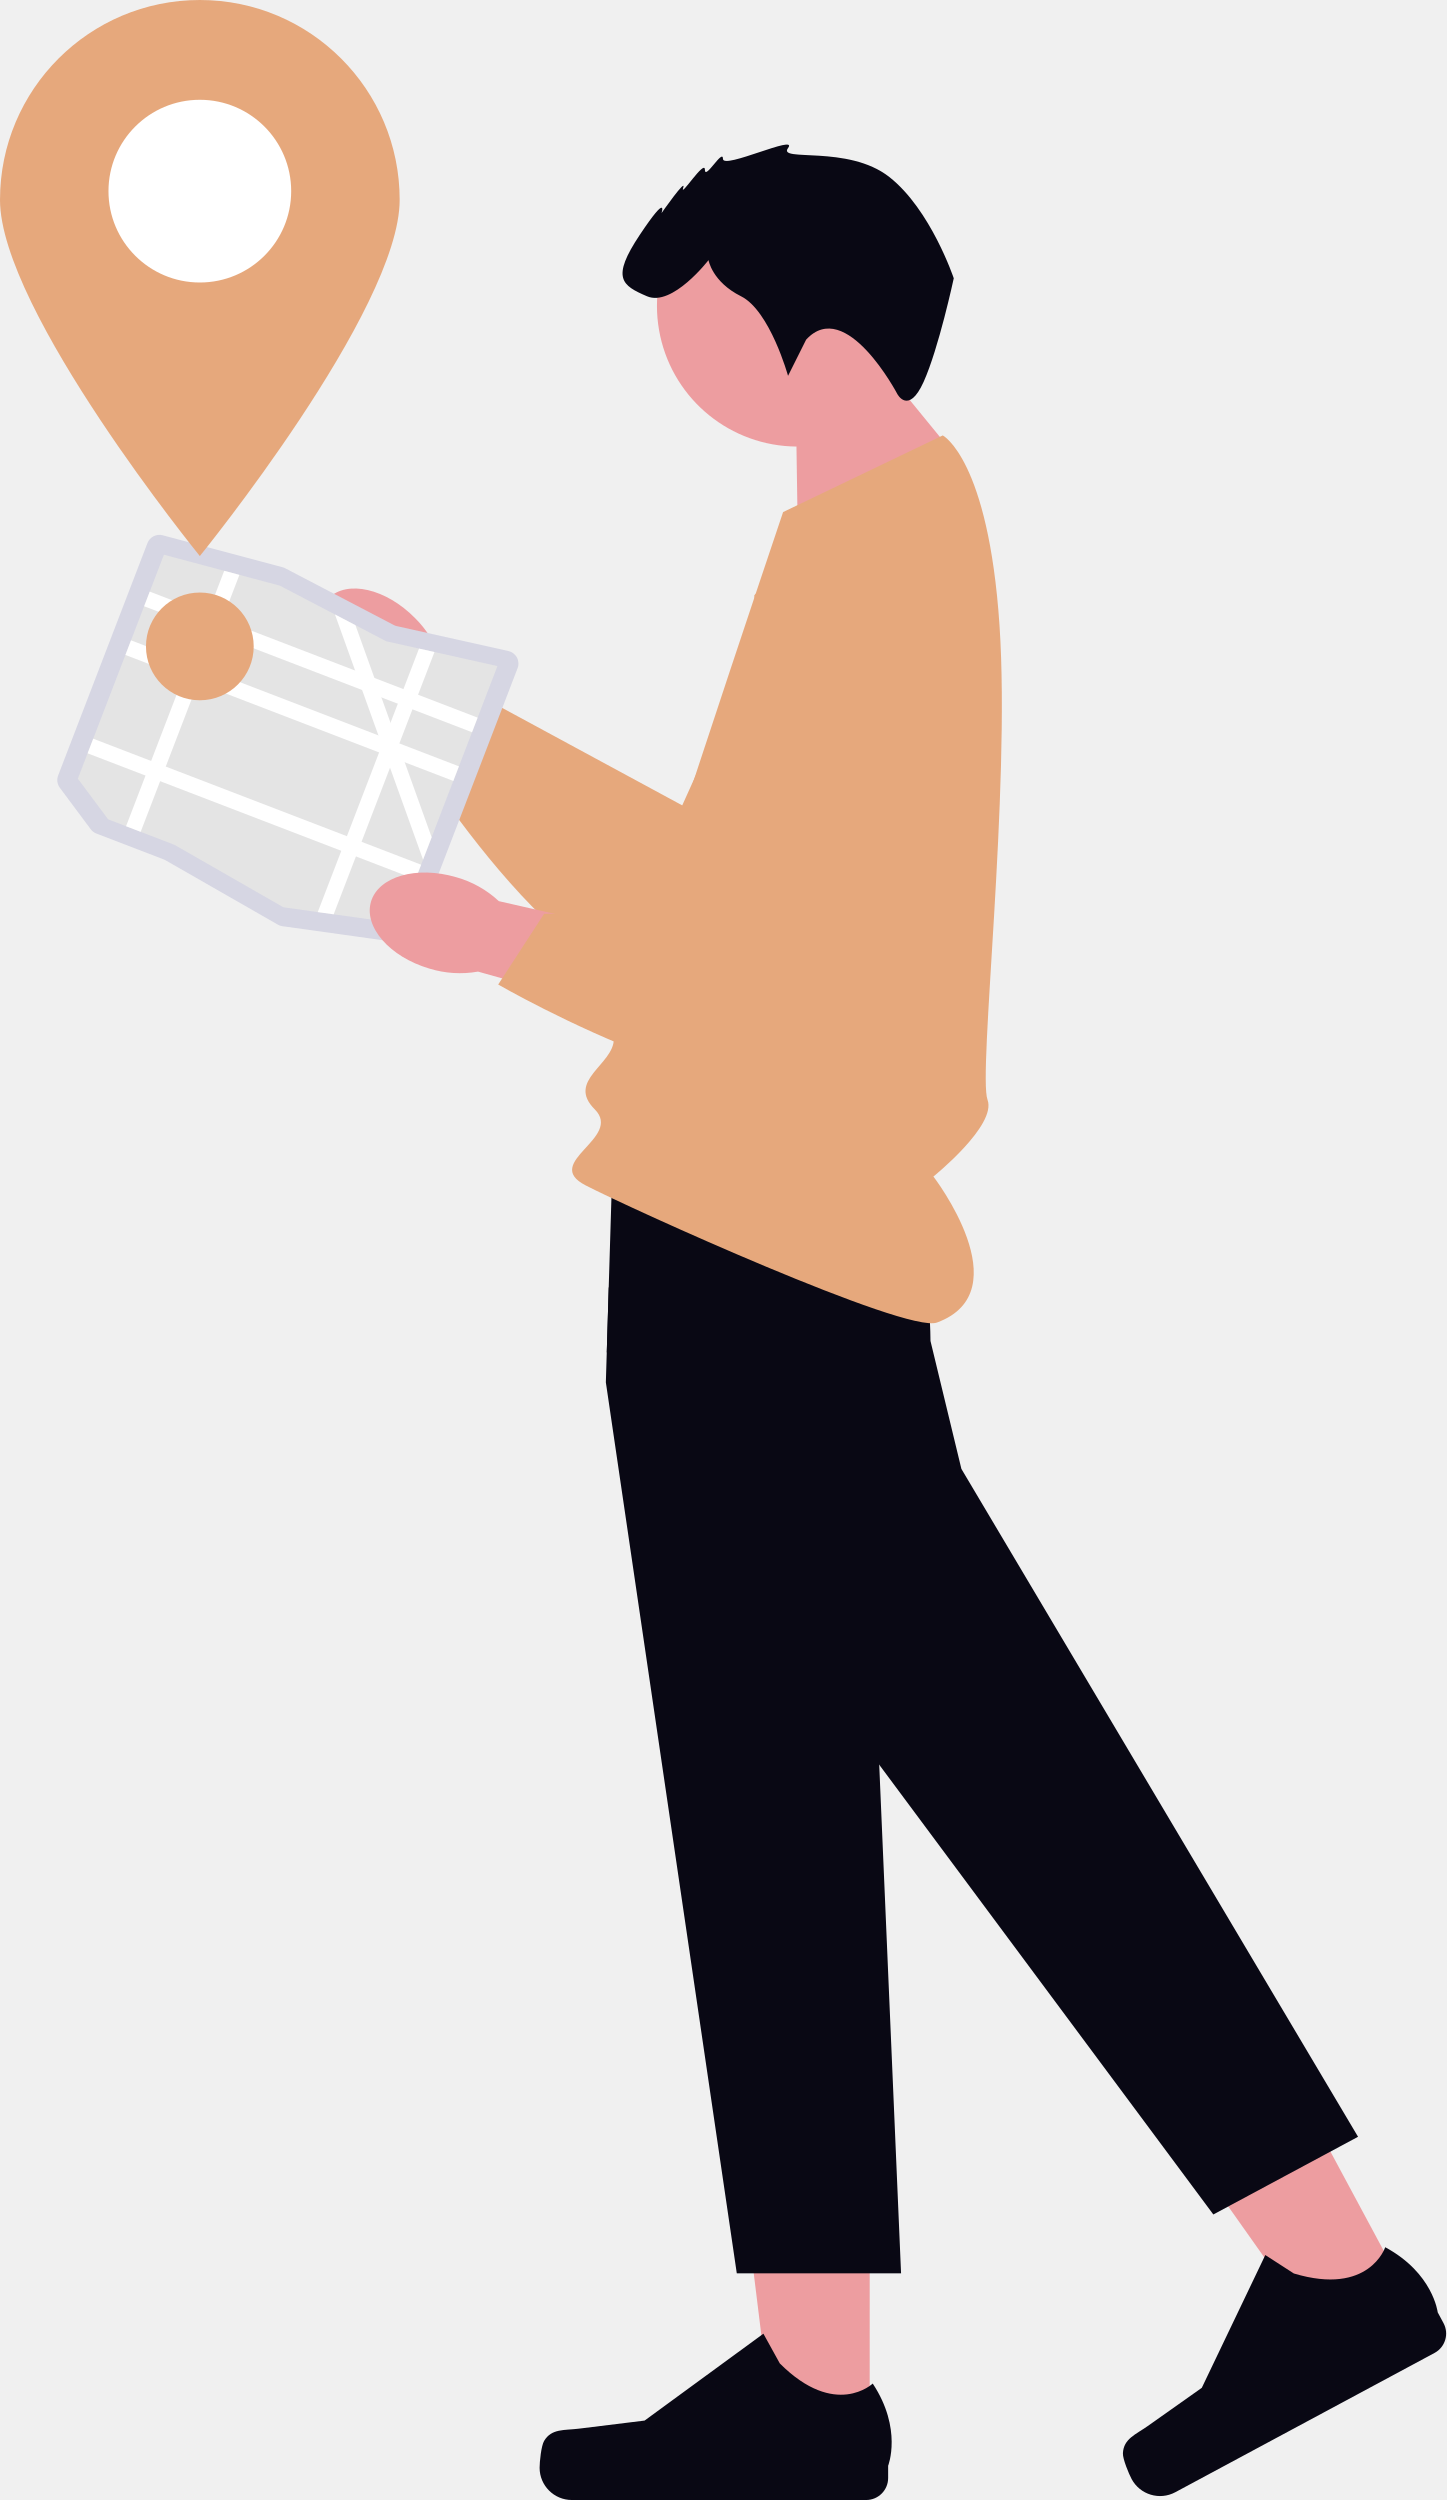
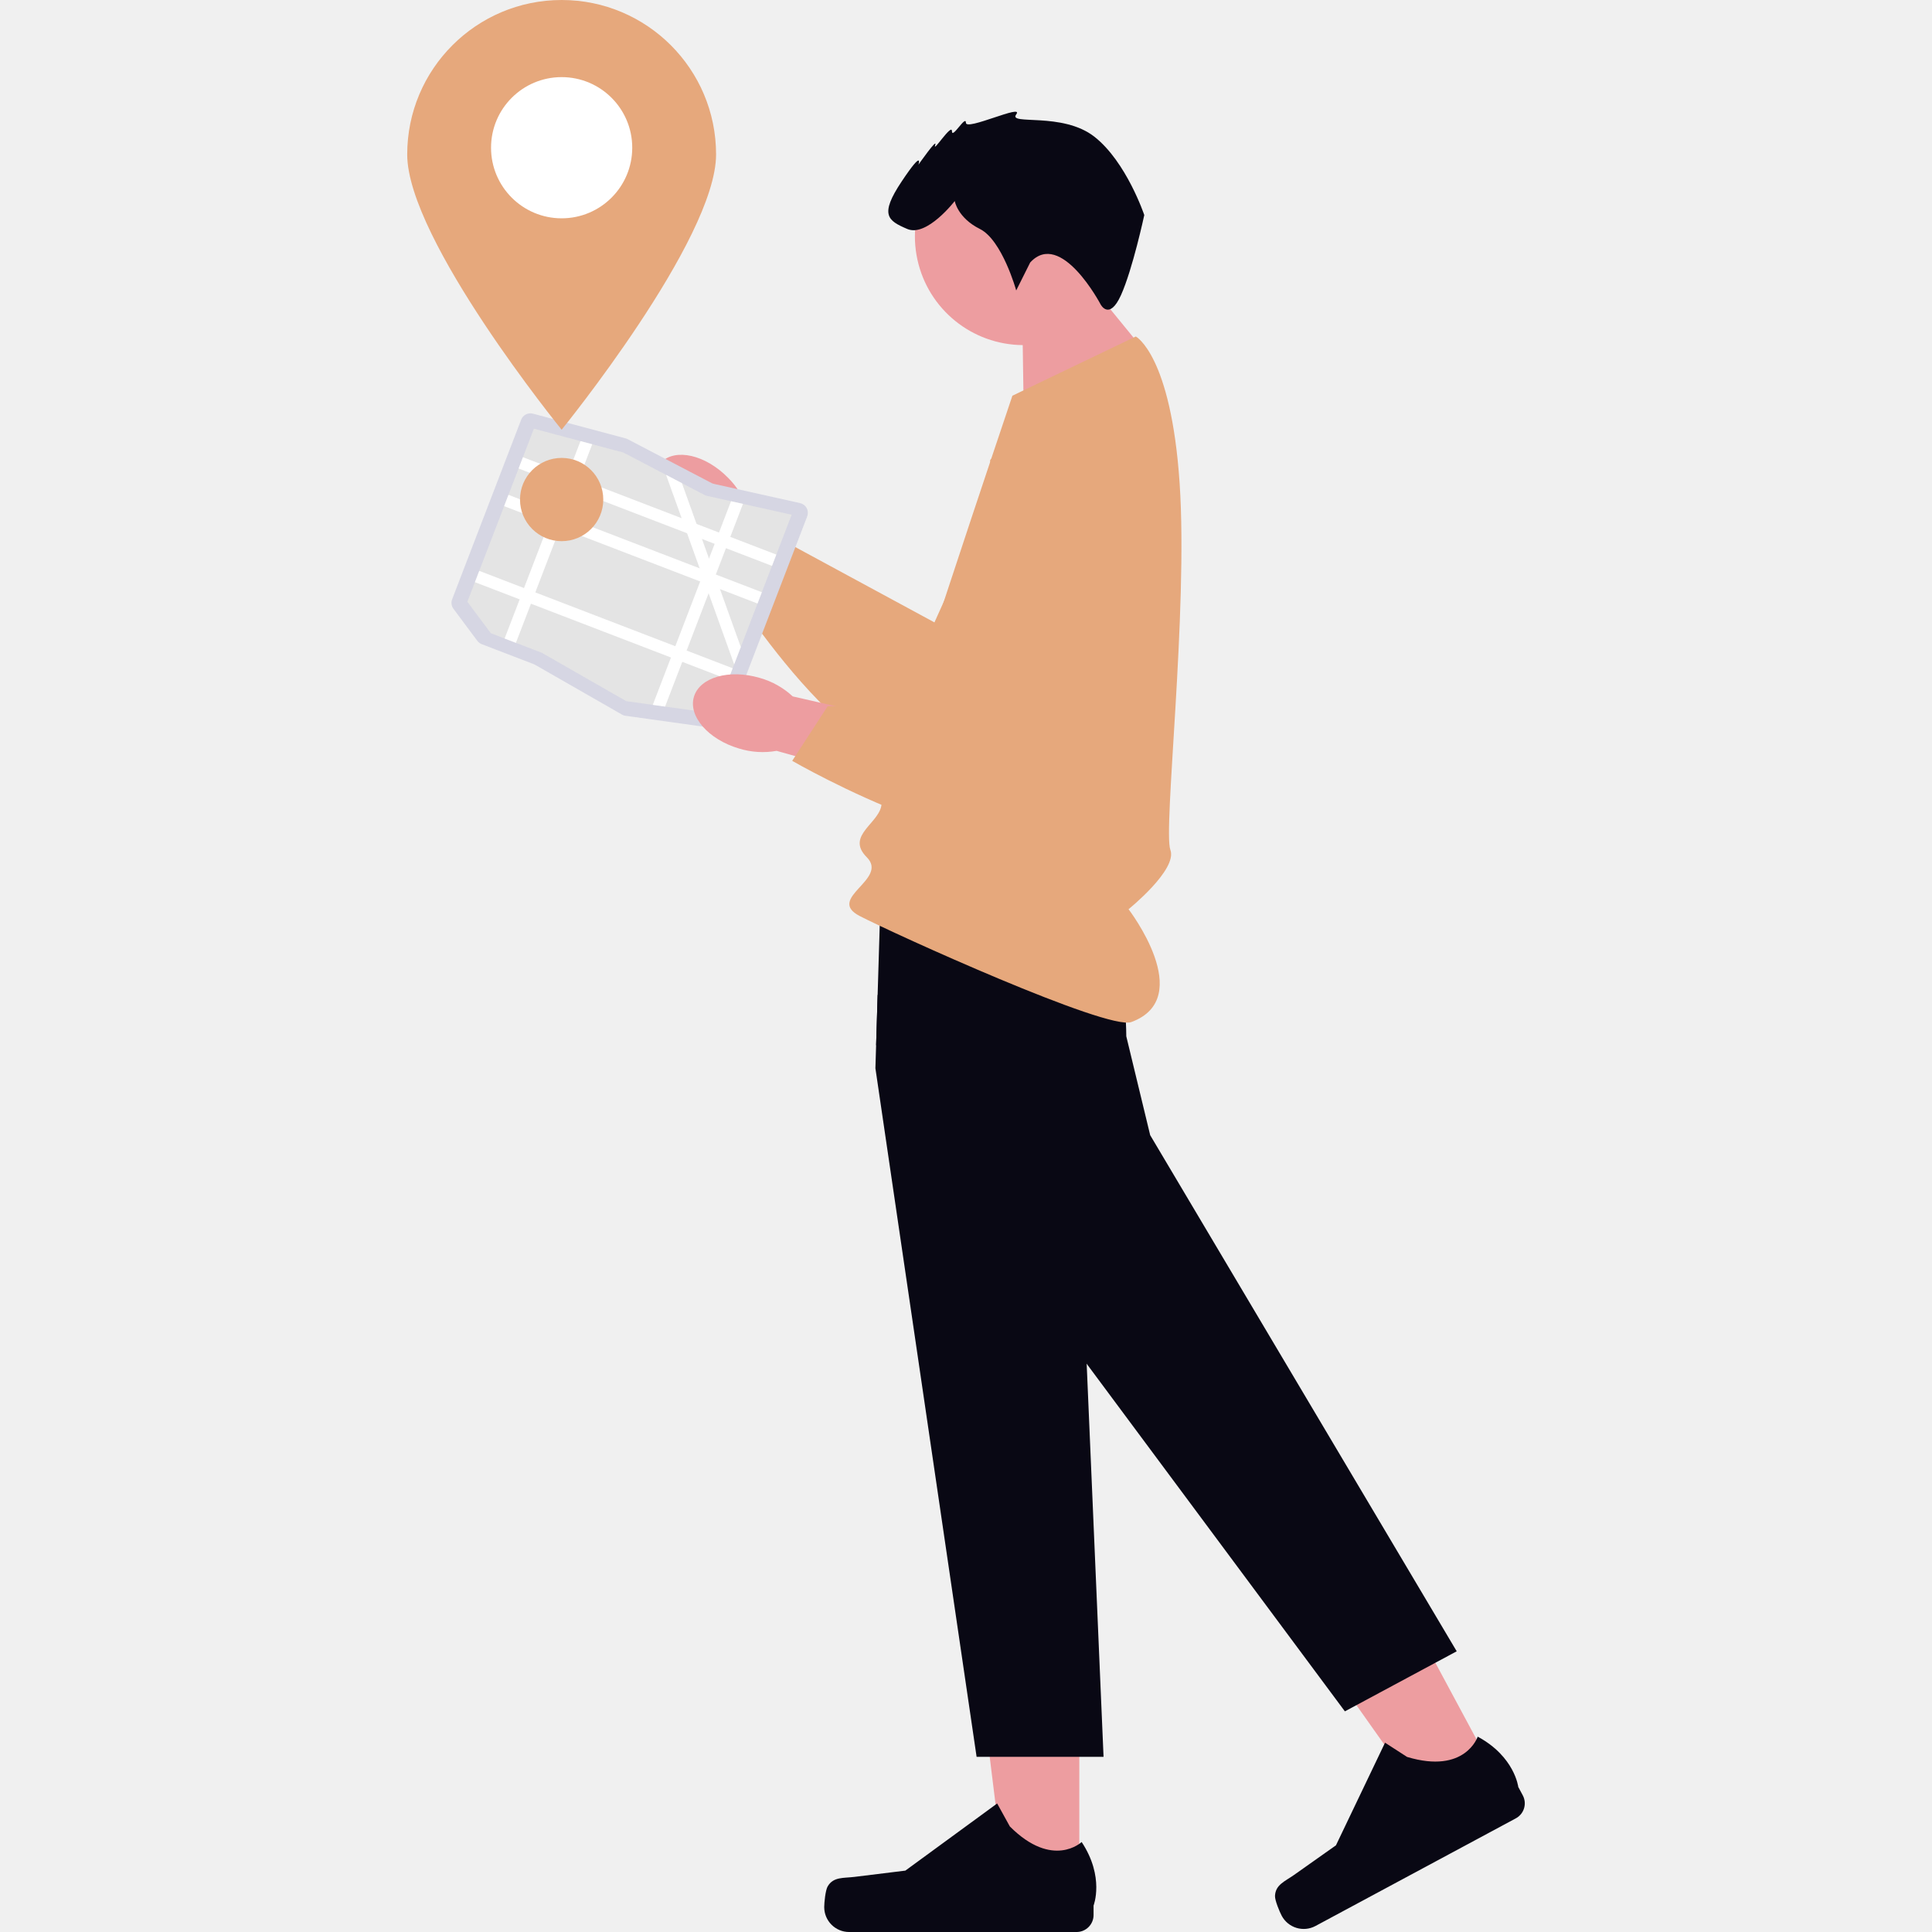
- <svg xmlns="http://www.w3.org/2000/svg" width="462.765" height="800" viewBox="0 0 462.765 800">
-   <g transform="translate(-0.001)">
-     <path d="M276.553,108.961c-9.268-9.432-21.645-12.295-27.649-6.4s-3.352,18.325,5.92,27.759a33.092,33.092,0,0,0,13.164,8.429l39.774,39.467,18.126-19.064-41.134-36.883a33.093,33.093,0,0,0-8.2-13.312Z" transform="translate(-143.741 88.827)" fill="#ed9da0" />
-     <path d="M286.481,84.115l-41.7,92.51-66.592-36.046-23.83,12.649s54.437,91.009,91.71,80.647,103.458-104.3,91.533-133.287-51.12-16.473-51.12-16.473Z" transform="translate(-26.465 81.095)" fill="#e6a87c" />
-     <g transform="translate(18.328 171.149)">
-       <path d="M484.994,579.608a4.077,4.077,0,0,0,.907.234l38.076,5.315a4.1,4.1,0,0,0,4.411-2.6l32.774-85.28a4.115,4.115,0,0,0-2.945-5.493h0l-35.806-7.99a3.272,3.272,0,0,1-.795-.291l-34.826-18.208a4.077,4.077,0,0,0-.847-.329l-38.327-10.218a4.107,4.107,0,0,0-4.9,2.5l-28.577,74.359a4.094,4.094,0,0,0,.541,3.934l9.883,13.272a4.11,4.11,0,0,0,1.825,1.383l21.6,8.3a3.237,3.237,0,0,1,.449.213l35.991,20.627A4.092,4.092,0,0,0,484.994,579.608Z" transform="translate(-413.86 -454.606)" fill="#d6d6e3" />
-       <path d="M465.358,464.168l4.867,1.3,12.9,3.44.023.005,17.658,9.233,6.553,3.427h0l9.842,5.145.27.061,10.224,2.28,4.941,1.1,20.154,4.5-31.639,82.327-20.768-2.9-5.092-.712-10.854-1.517-.126-.016-34.877-19.989-21.22-8.155-9.688-13.01,27.541-71.664Z" transform="translate(-411.939 -452.658)" fill="#e4e4e4" />
-       <rect width="112.403" height="5.009" transform="translate(132.717 63.169) rotate(-158.978)" fill="#fff" />
-       <rect width="112.403" height="5.009" transform="translate(126.727 78.754) rotate(-158.978)" fill="#fff" />
-       <rect width="112.403" height="5.009" transform="translate(114.63 110.235) rotate(-158.978)" fill="#fff" />
-       <path d="M349.845,366.753l-31.412,81.735,4.675,1.8,31.6-82.233Z" transform="translate(-296.424 -355.244)" fill="#fff" />
-       <path d="M275.738,376.453l6.45,17.948,2.236,6.224,5.217,14.526,1.118,3.1,1.12,3.121,1.472,4.1L303.925,454.9l2.749-7.153-8.622-24-1.951-5.433-.285-.792L293.51,411.1,290.6,403l-2.238-6.227-6.067-16.89h0Z" transform="translate(-186.873 -350.968)" fill="#fff" />
-       <path d="M307.518,384.028l-32.4,84.32,5.092.712,32.253-83.926Z" transform="translate(-191.761 -347.629)" fill="#fff" />
+ <svg xmlns="http://www.w3.org/2000/svg" width="800" height="800" viewBox="0 0 800 800">
+   <g transform="translate(168.618 0.000) scale(1)">
+     <g transform="translate(-0.001)">
+       <path d="M276.553,108.961c-9.268-9.432-21.645-12.295-27.649-6.4s-3.352,18.325,5.92,27.759a33.092,33.092,0,0,0,13.164,8.429l39.774,39.467,18.126-19.064-41.134-36.883a33.093,33.093,0,0,0-8.2-13.312Z" transform="translate(-143.741 88.827)" fill="#ed9da0" />
+       <path d="M286.481,84.115l-41.7,92.51-66.592-36.046-23.83,12.649s54.437,91.009,91.71,80.647,103.458-104.3,91.533-133.287-51.12-16.473-51.12-16.473Z" transform="translate(-26.465 81.095)" fill="#e6a87c" />
+       <g transform="translate(18.328 171.149)">
+         <path d="M484.994,579.608a4.077,4.077,0,0,0,.907.234l38.076,5.315a4.1,4.1,0,0,0,4.411-2.6l32.774-85.28a4.115,4.115,0,0,0-2.945-5.493h0l-35.806-7.99a3.272,3.272,0,0,1-.795-.291l-34.826-18.208a4.077,4.077,0,0,0-.847-.329l-38.327-10.218a4.107,4.107,0,0,0-4.9,2.5l-28.577,74.359a4.094,4.094,0,0,0,.541,3.934l9.883,13.272a4.11,4.11,0,0,0,1.825,1.383l21.6,8.3a3.237,3.237,0,0,1,.449.213l35.991,20.627A4.092,4.092,0,0,0,484.994,579.608Z" transform="translate(-413.86 -454.606)" fill="#d6d6e3" />
+         <path d="M465.358,464.168l4.867,1.3,12.9,3.44.023.005,17.658,9.233,6.553,3.427h0l9.842,5.145.27.061,10.224,2.28,4.941,1.1,20.154,4.5-31.639,82.327-20.768-2.9-5.092-.712-10.854-1.517-.126-.016-34.877-19.989-21.22-8.155-9.688-13.01,27.541-71.664Z" transform="translate(-411.939 -452.658)" fill="#e4e4e4" />
+         <rect width="112.403" height="5.009" transform="translate(132.717 63.169) rotate(-158.978)" fill="#fff" />
+         <rect width="112.403" height="5.009" transform="translate(126.727 78.754) rotate(-158.978)" fill="#fff" />
+         <rect width="112.403" height="5.009" transform="translate(114.63 110.235) rotate(-158.978)" fill="#fff" />
+         <path d="M349.845,366.753l-31.412,81.735,4.675,1.8,31.6-82.233Z" transform="translate(-296.424 -355.244)" fill="#fff" />
+         <path d="M275.738,376.453l6.45,17.948,2.236,6.224,5.217,14.526,1.118,3.1,1.12,3.121,1.472,4.1L303.925,454.9l2.749-7.153-8.622-24-1.951-5.433-.285-.792L293.51,411.1,290.6,403l-2.238-6.227-6.067-16.89h0Z" transform="translate(-186.873 -350.968)" fill="#fff" />
+         <path d="M307.518,384.028l-32.4,84.32,5.092.712,32.253-83.926Z" transform="translate(-191.761 -347.629)" fill="#fff" />
+       </g>
+       <g transform="translate(172.676 664.487)">
+         <path d="M223.214,550.269H192.806L178.342,432.982H223.22Z" transform="translate(-117.588 -432.982)" fill="#ed9da0" />
+         <path d="M174.866,524.921h0c-.947,1.594-1.446,6.741-1.446,8.6h0a10.321,10.321,0,0,0,10.321,10.321h94.168a7.041,7.041,0,0,0,7.041-7.041v-3.921s4.659-11.783-4.933-26.307c0,0-11.92,11.372-29.732-6.439l-5.253-9.515L207.015,518.42l-21.074,2.594c-4.611.567-8.7-.089-11.07,3.906h0Z" transform="translate(-173.42 -408.324)" fill="#090814" />
+       </g>
+       <path d="M0,23.14,17.555,44.61A44.981,44.981,0,1,0,52.6,28.25L52.176,0Z" transform="translate(307.47 171.148) rotate(180)" fill="#ed9da0" />
+       <path d="M161.149,297.789l41.9,285.127h52.568l-6.99-162.757-3.679-85.579,10.668-40.737a181.944,181.944,0,0,0,8.963-20.031c4.619-12.383,8.268-27.235,2.851-34.277-1.993-2.6-7.174-4.517-14.216-5.948a147.124,147.124,0,0,0-14.716-2.095c-31.088-3.076-75.308-1.155-75.308-1.155l-1.125,37.1-.624,20.715Z" transform="translate(32.724 144.553)" fill="#090814" />
+       <g transform="translate(356.393 633.023)">
+         <path d="M152.134,514.268l-26.787,14.388L57.094,432.184l39.535-21.238Z" transform="translate(-57.094 -410.946)" fill="#ed9da0" />
+         <path d="M49.158,537.173h0c-.079,1.853,1.917,6.622,2.794,8.256h0a10.321,10.321,0,0,0,13.975,4.207l82.954-44.57a7.041,7.041,0,0,0,2.87-9.534l-1.855-3.454s-1.474-12.585-16.8-20.839c0,0-5.119,15.659-29.241,8.4l-9.13-5.9L74.4,516.231,57.06,528.49c-3.793,2.682-7.7,4.04-7.9,8.681h0Z" transform="translate(-46.219 -385.15)" fill="#090814" />
+       </g>
+       <path d="M68.9,287.94l22.238,44.588,64.945,87.418L263,563.868,309.306,539,182.378,325.282l-9.892-40.94s0-4.425-.45-10.741c-.879-12.5-3.515-32.416-11.365-40.224a11.7,11.7,0,0,0-3.475-2.463c-2.361-1.062-6.285-.808-11.239.368-20.708,4.946-59.345,26.193-76.432,35.942L68.9,287.94Z" transform="translate(125.27 144.766)" fill="#090814" />
+       <path d="M257.672,65.185,206.578,89.712S152.414,250.16,152.414,258.335s-15.329,13.285-6.131,22.483-17.119,16.987-2.939,24.334,102.639,47.533,112.476,43.914c27.129-9.99-1.145-46.723-1.145-46.723s20.378-16.411,17.313-24.588,7.414-98.677,3.838-151.819-18.145-60.747-18.145-60.747Z" transform="translate(44.016 74.147)" fill="#e6a87c" />
+       <path d="M216.526,62.436l-5.785,11.571S204.956,53.18,195.7,48.551s-10.413-11.571-10.413-11.571-11.571,15.042-19.668,11.571-11.571-5.785-2.314-19.668,6.942-6.942,6.942-6.942,8.1-11.571,6.942-8.1,6.942-9.261,6.942-5.785,5.785-6.942,5.785-3.471,24.3-8.1,20.827-3.471,19.142-1.158,32.4,9.261,20.625,32.416,20.625,32.416-4.816,22.477-9.654,33.174-8.415,3.836-8.415,3.836S229.254,48.548,216.526,62.436Z" transform="translate(41.435 46.259)" fill="#090814" />
+       <path d="M251.42,164.652c-12.681-3.746-24.893-.24-27.276,7.831s5.965,17.649,18.652,21.395a33.091,33.091,0,0,0,15.6.975l53.932,15.193,6.591-25.461L265.05,172.305a33.091,33.091,0,0,0-13.632-7.659Z" transform="translate(-105.425 116.06)" fill="#ed9da0" />
+       <path d="M240.029,106.112l8.453,101.125-75.717.814-14.694,22.627s91.773,53.139,119.33,25.986S317.216,115.255,292.719,95.7,240.029,106.112,240.029,106.112Z" transform="translate(1.351 84.367)" fill="#e6a87c" />
+       <path d="M768.9,213.946c0,35.317,63.946,113.99,63.946,113.99s63.948-78.674,63.948-113.99a63.946,63.946,0,0,0-127.892,0Z" transform="translate(-768.899 -150)" fill="#e6a87c" />
+       <path d="M802.586,210.217a29.233,29.233,0,1,0,29.233-29.232,29.233,29.233,0,0,0-29.233,29.232Z" transform="translate(-767.872 -149.051)" fill="#fff" style="isolation:isolate" />
+       <ellipse cx="17.237" cy="17.237" rx="17.237" ry="17.237" transform="translate(46.711 189.613)" fill="#e6a87c" />
    </g>
-     <g transform="translate(172.676 664.487)">
-       <path d="M223.214,550.269H192.806L178.342,432.982H223.22Z" transform="translate(-117.588 -432.982)" fill="#ed9da0" />
-       <path d="M174.866,524.921h0c-.947,1.594-1.446,6.741-1.446,8.6h0a10.321,10.321,0,0,0,10.321,10.321h94.168a7.041,7.041,0,0,0,7.041-7.041v-3.921s4.659-11.783-4.933-26.307c0,0-11.92,11.372-29.732-6.439l-5.253-9.515L207.015,518.42l-21.074,2.594c-4.611.567-8.7-.089-11.07,3.906h0Z" transform="translate(-173.42 -408.324)" fill="#090814" />
-     </g>
-     <path d="M0,23.14,17.555,44.61A44.981,44.981,0,1,0,52.6,28.25L52.176,0Z" transform="translate(307.47 171.148) rotate(180)" fill="#ed9da0" />
-     <path d="M161.149,297.789l41.9,285.127h52.568l-6.99-162.757-3.679-85.579,10.668-40.737a181.944,181.944,0,0,0,8.963-20.031c4.619-12.383,8.268-27.235,2.851-34.277-1.993-2.6-7.174-4.517-14.216-5.948a147.124,147.124,0,0,0-14.716-2.095c-31.088-3.076-75.308-1.155-75.308-1.155l-1.125,37.1-.624,20.715Z" transform="translate(32.724 144.553)" fill="#090814" />
-     <g transform="translate(356.393 633.023)">
-       <path d="M152.134,514.268l-26.787,14.388L57.094,432.184l39.535-21.238Z" transform="translate(-57.094 -410.946)" fill="#ed9da0" />
-       <path d="M49.158,537.173h0c-.079,1.853,1.917,6.622,2.794,8.256h0a10.321,10.321,0,0,0,13.975,4.207l82.954-44.57a7.041,7.041,0,0,0,2.87-9.534l-1.855-3.454s-1.474-12.585-16.8-20.839c0,0-5.119,15.659-29.241,8.4l-9.13-5.9L74.4,516.231,57.06,528.49c-3.793,2.682-7.7,4.04-7.9,8.681h0Z" transform="translate(-46.219 -385.15)" fill="#090814" />
-     </g>
-     <path d="M68.9,287.94l22.238,44.588,64.945,87.418L263,563.868,309.306,539,182.378,325.282l-9.892-40.94s0-4.425-.45-10.741c-.879-12.5-3.515-32.416-11.365-40.224a11.7,11.7,0,0,0-3.475-2.463c-2.361-1.062-6.285-.808-11.239.368-20.708,4.946-59.345,26.193-76.432,35.942L68.9,287.94Z" transform="translate(125.27 144.766)" fill="#090814" />
-     <path d="M257.672,65.185,206.578,89.712S152.414,250.16,152.414,258.335s-15.329,13.285-6.131,22.483-17.119,16.987-2.939,24.334,102.639,47.533,112.476,43.914c27.129-9.99-1.145-46.723-1.145-46.723s20.378-16.411,17.313-24.588,7.414-98.677,3.838-151.819-18.145-60.747-18.145-60.747Z" transform="translate(44.016 74.147)" fill="#e6a87c" />
-     <path d="M216.526,62.436l-5.785,11.571S204.956,53.18,195.7,48.551s-10.413-11.571-10.413-11.571-11.571,15.042-19.668,11.571-11.571-5.785-2.314-19.668,6.942-6.942,6.942-6.942,8.1-11.571,6.942-8.1,6.942-9.261,6.942-5.785,5.785-6.942,5.785-3.471,24.3-8.1,20.827-3.471,19.142-1.158,32.4,9.261,20.625,32.416,20.625,32.416-4.816,22.477-9.654,33.174-8.415,3.836-8.415,3.836S229.254,48.548,216.526,62.436Z" transform="translate(41.435 46.259)" fill="#090814" />
-     <path d="M251.42,164.652c-12.681-3.746-24.893-.24-27.276,7.831s5.965,17.649,18.652,21.395a33.091,33.091,0,0,0,15.6.975l53.932,15.193,6.591-25.461L265.05,172.305a33.091,33.091,0,0,0-13.632-7.659Z" transform="translate(-105.425 116.06)" fill="#ed9da0" />
-     <path d="M240.029,106.112l8.453,101.125-75.717.814-14.694,22.627s91.773,53.139,119.33,25.986S317.216,115.255,292.719,95.7,240.029,106.112,240.029,106.112Z" transform="translate(1.351 84.367)" fill="#e6a87c" />
-     <path d="M768.9,213.946c0,35.317,63.946,113.99,63.946,113.99s63.948-78.674,63.948-113.99a63.946,63.946,0,0,0-127.892,0Z" transform="translate(-768.899 -150)" fill="#e6a87c" />
-     <path d="M802.586,210.217a29.233,29.233,0,1,0,29.233-29.232,29.233,29.233,0,0,0-29.233,29.232Z" transform="translate(-767.872 -149.051)" fill="#fff" style="isolation:isolate" />
-     <ellipse cx="17.237" cy="17.237" rx="17.237" ry="17.237" transform="translate(46.711 189.613)" fill="#e6a87c" />
  </g>
</svg>
